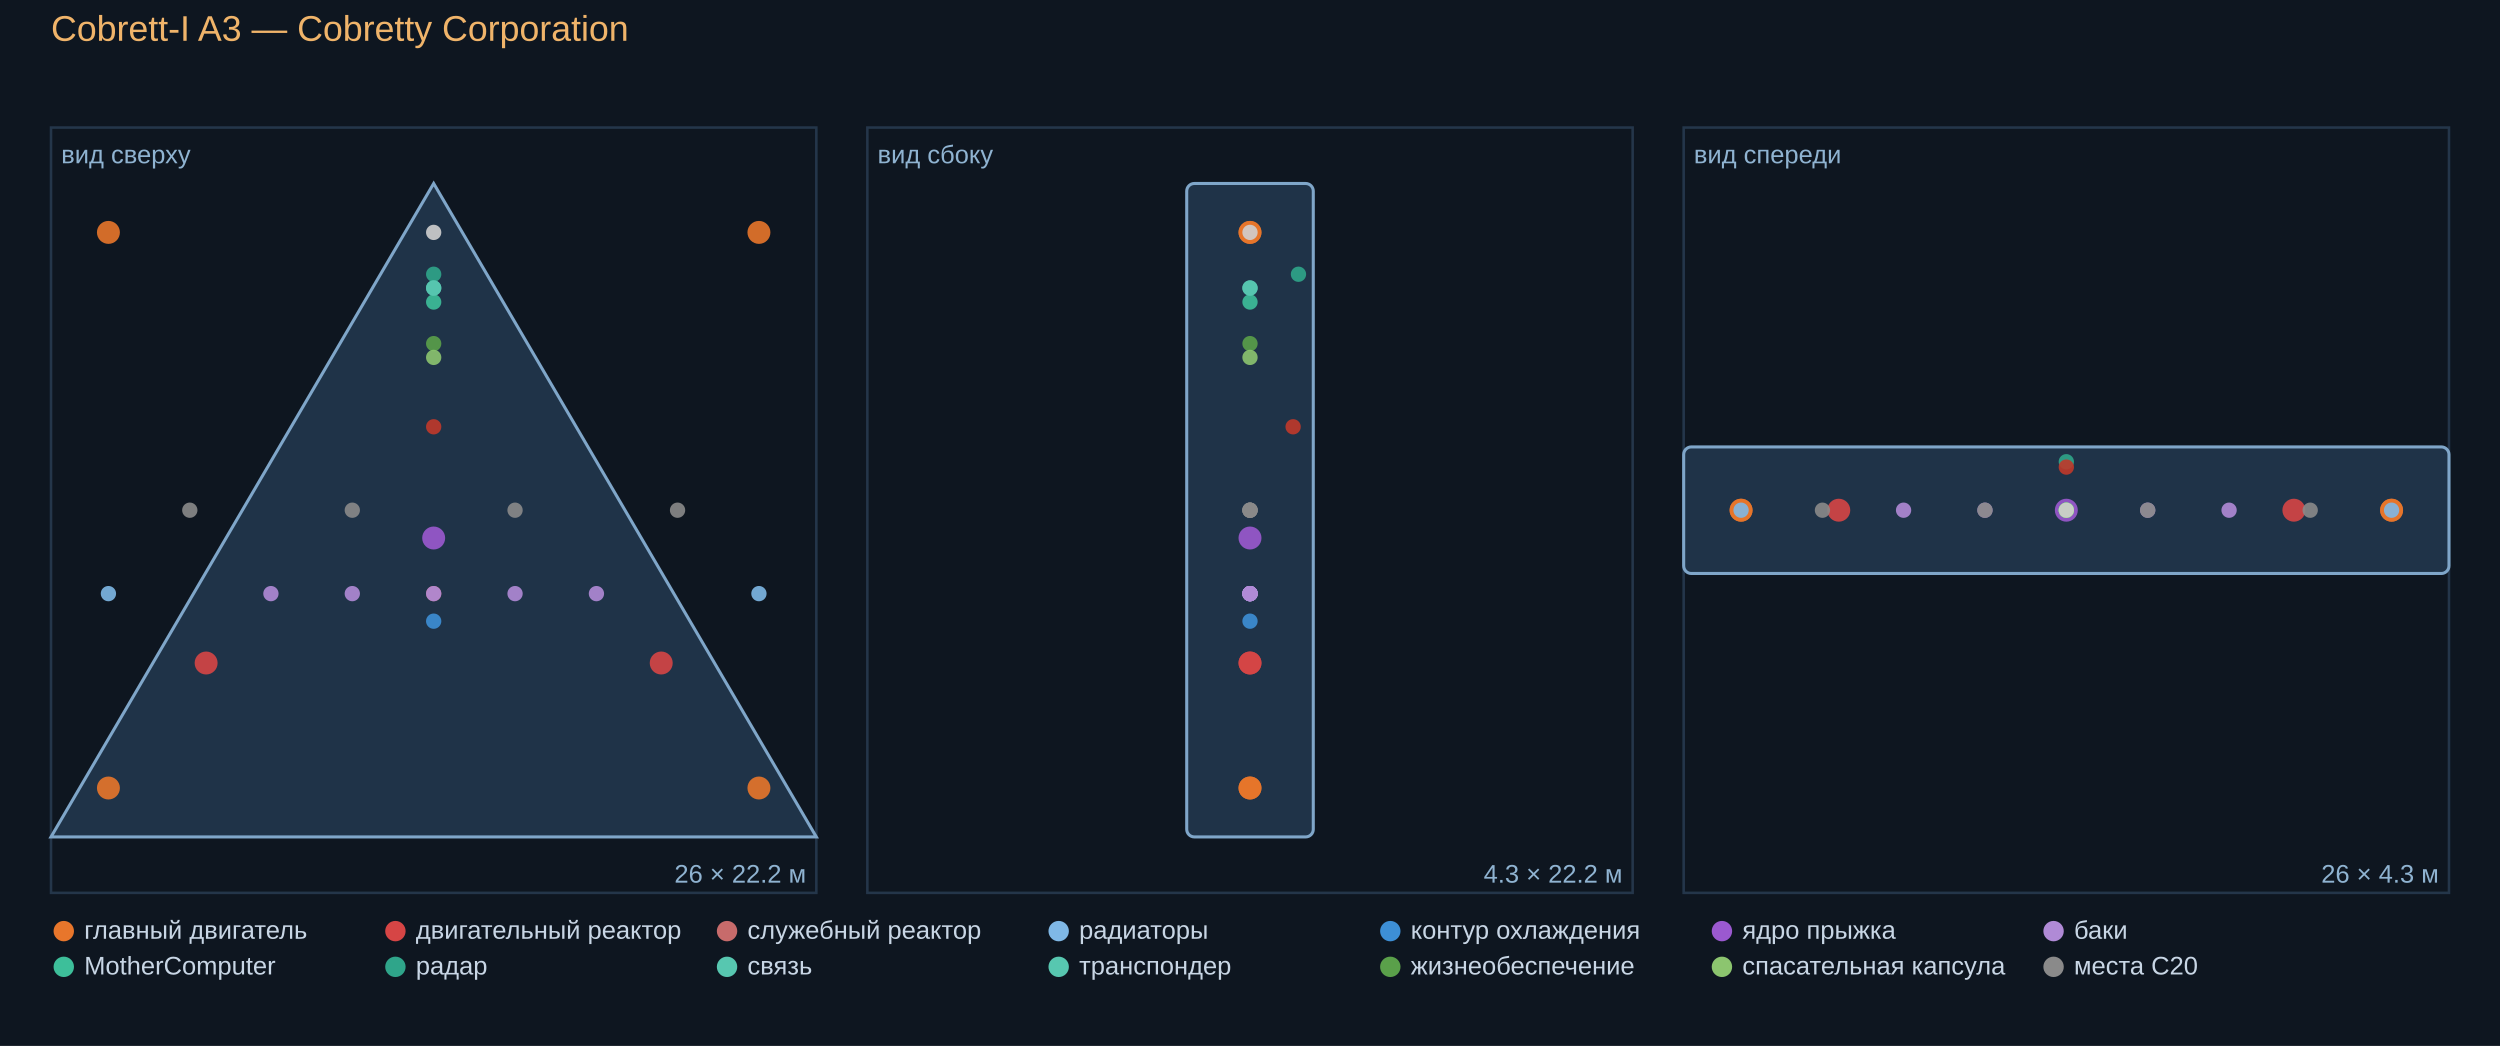
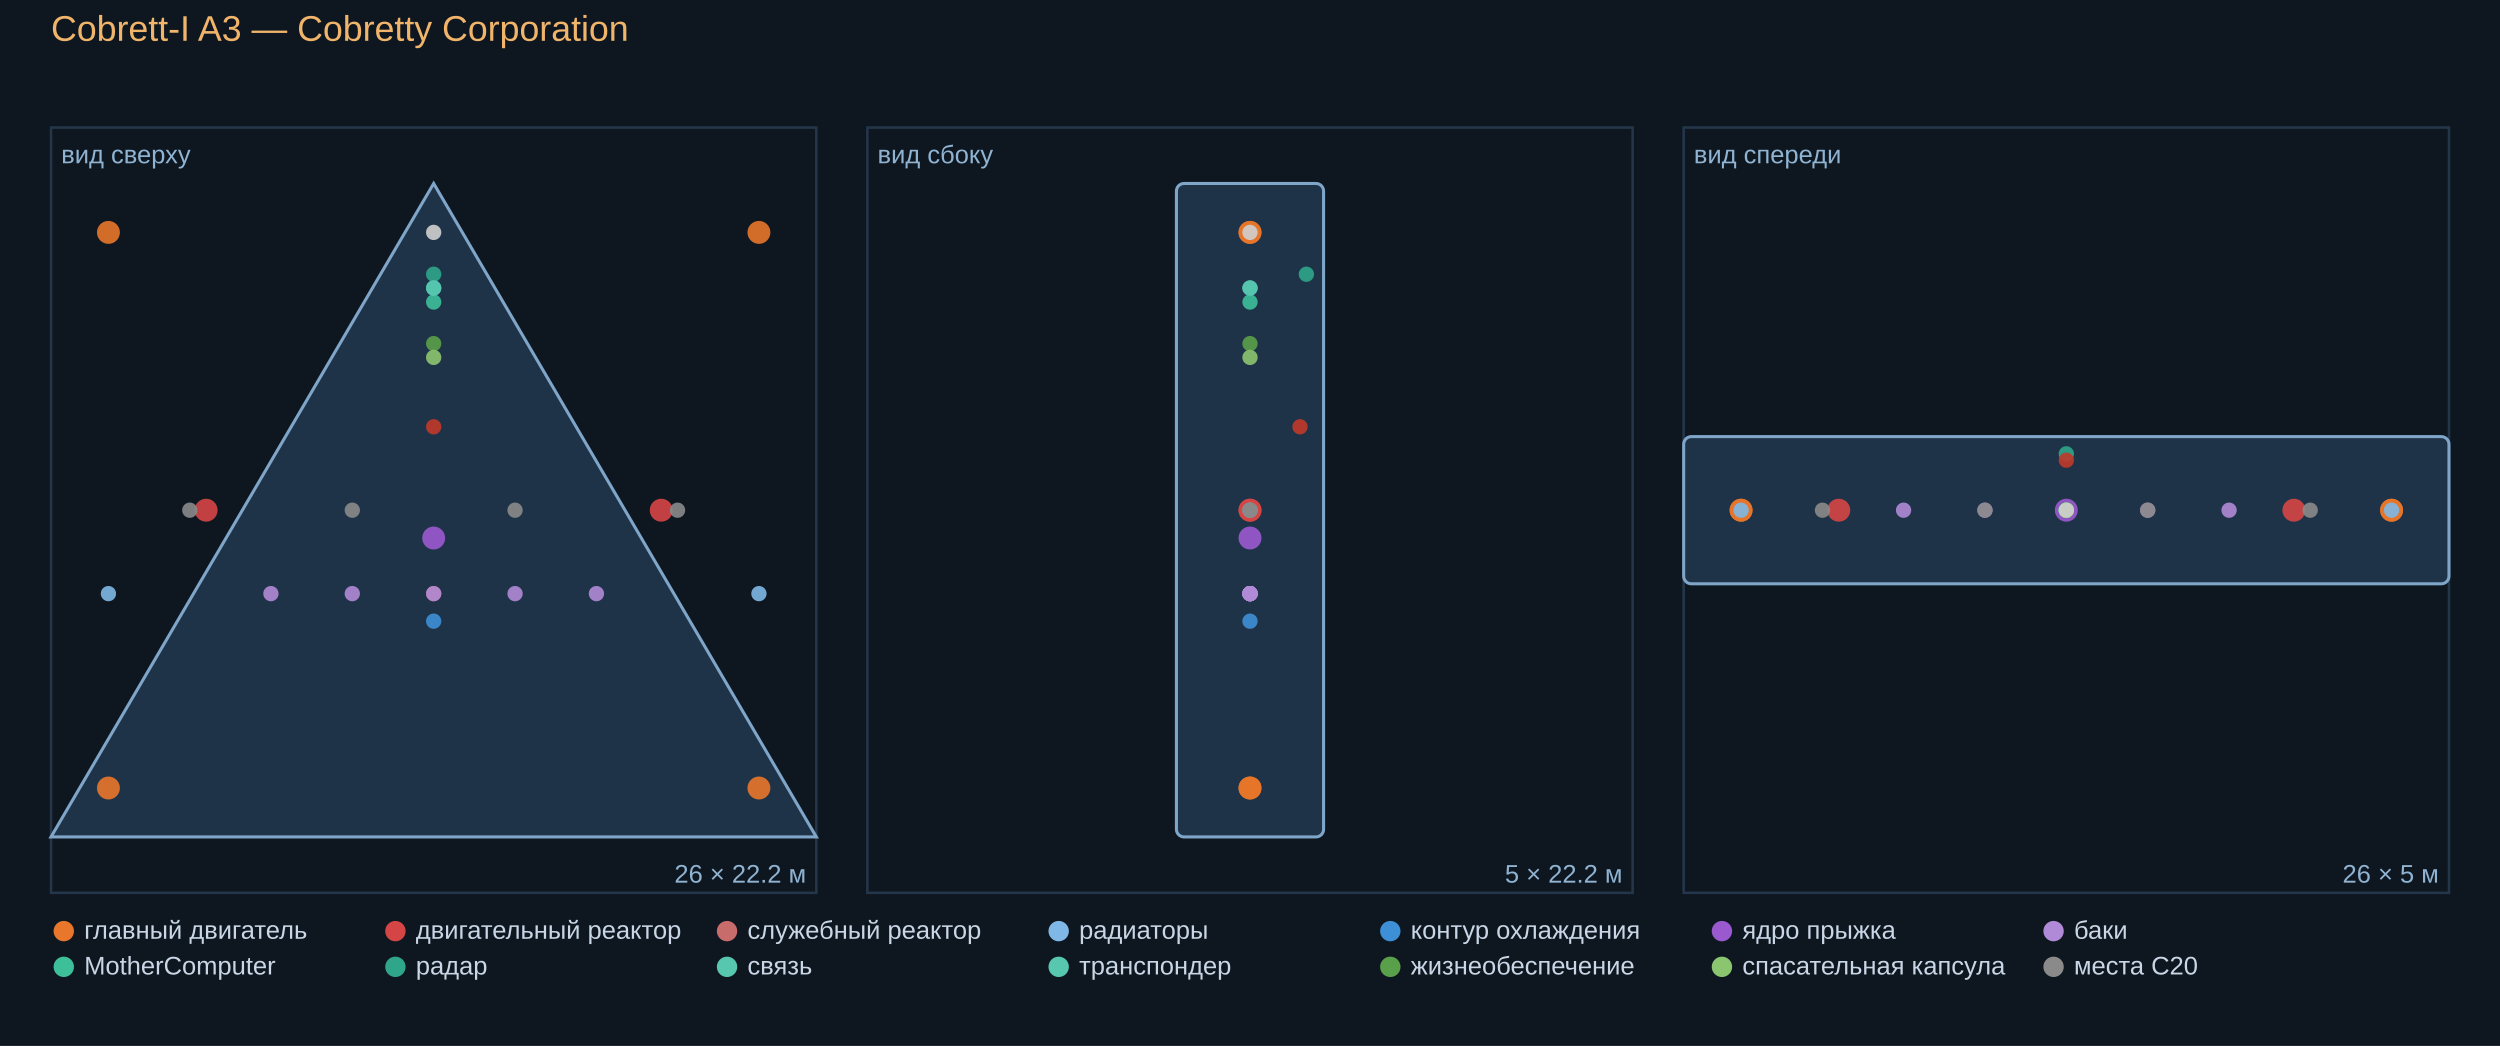
<svg xmlns="http://www.w3.org/2000/svg" viewBox="0 0 980 410" font-family="Segoe UI, Arial, sans-serif" font-size="10">
  <rect width="100%" height="100%" fill="#0e1620" />
  <text x="20" y="16" fill="#f0b46a" font-size="14">Cobrett-I A3 — Cobretty Corporation</text>
  <rect x="20.0" y="50" width="300.0" height="300.0" fill="none" stroke="#24364a" />
  <text x="24.0" y="64" fill="#8fb3d1">вид сверху</text>
  <g fill="#1f3348" stroke="#7fa6c9" stroke-width="1.2">
    <polygon points="170.0,71.923 320.0,328.077 20.0,328.077" />
  </g>
  <text x="316.0" y="346.0" fill="#8fb3d1" text-anchor="end">26 × 22.2 м</text>
  <circle cx="42.5" cy="308.9" r="4.5" fill="#e8762b" fill-opacity="0.9" />
  <circle cx="297.5" cy="308.9" r="4.5" fill="#e8762b" fill-opacity="0.9" />
  <circle cx="42.5" cy="91.1" r="4.5" fill="#e8762b" fill-opacity="0.9" />
  <circle cx="297.5" cy="91.1" r="4.5" fill="#e8762b" fill-opacity="0.9" />
-   <circle cx="80.8" cy="259.9" r="4.5" fill="#d64545" fill-opacity="0.9" />
-   <circle cx="259.2" cy="259.9" r="4.5" fill="#d64545" fill-opacity="0.9" />
+   <circle cx="80.8" cy="200.0" r="4.5" fill="#d64545" fill-opacity="0.9" />
+   <circle cx="259.2" cy="200.0" r="4.5" fill="#d64545" fill-opacity="0.9" />
  <circle cx="170.0" cy="232.7" r="3" fill="#c76b6b" fill-opacity="0.9" />
  <circle cx="42.5" cy="232.7" r="3" fill="#7fb8e6" fill-opacity="0.9" />
  <circle cx="297.5" cy="232.7" r="3" fill="#7fb8e6" fill-opacity="0.9" />
  <circle cx="170.0" cy="243.5" r="3" fill="#3d8fd6" fill-opacity="0.9" />
  <circle cx="170.0" cy="210.9" r="4.5" fill="#9b59d0" fill-opacity="0.9" />
  <circle cx="106.2" cy="232.7" r="3" fill="#b08ad6" fill-opacity="0.9" />
  <circle cx="170.0" cy="232.7" r="3" fill="#b08ad6" fill-opacity="0.9" />
  <circle cx="233.8" cy="232.7" r="3" fill="#b08ad6" fill-opacity="0.9" />
  <circle cx="138.1" cy="232.7" r="3" fill="#b08ad6" fill-opacity="0.9" />
  <circle cx="201.9" cy="232.7" r="3" fill="#b08ad6" fill-opacity="0.9" />
  <circle cx="170.0" cy="118.4" r="3" fill="#3dbf9a" fill-opacity="0.9" />
  <circle cx="170.0" cy="107.5" r="3" fill="#2fa58a" fill-opacity="0.9" />
  <circle cx="170.0" cy="112.9" r="3" fill="#57c7b0" fill-opacity="0.9" />
  <circle cx="170.0" cy="112.9" r="3" fill="#57c7b0" fill-opacity="0.9" />
  <circle cx="170.0" cy="134.7" r="3" fill="#5aa04a" fill-opacity="0.9" />
  <circle cx="170.0" cy="140.1" r="3" fill="#8cc56f" fill-opacity="0.9" />
  <circle cx="74.4" cy="200.0" r="3" fill="#8a8a8a" fill-opacity="0.9" />
  <circle cx="138.1" cy="200.0" r="3" fill="#8a8a8a" fill-opacity="0.9" />
  <circle cx="201.9" cy="200.0" r="3" fill="#8a8a8a" fill-opacity="0.9" />
  <circle cx="265.6" cy="200.0" r="3" fill="#8a8a8a" fill-opacity="0.9" />
  <circle cx="170.0" cy="91.1" r="3" fill="#d0d0d0" fill-opacity="0.9" />
  <circle cx="170.0" cy="167.3" r="3" fill="#c0392b" fill-opacity="0.9" />
  <rect x="340.0" y="50" width="300.0" height="300.0" fill="none" stroke="#24364a" />
  <text x="344.0" y="64" fill="#8fb3d1">вид сбоку</text>
  <g fill="#1f3348" stroke="#7fa6c9" stroke-width="1.2">
-     <rect x="465.192" y="71.923" width="49.615" height="256.154" rx="3" />
+     <rect x="461.154" y="71.923" width="57.692" height="256.154" rx="3" />
  </g>
-   <text x="636.0" y="346.0" fill="#8fb3d1" text-anchor="end">4.3 × 22.2 м</text>
+   <text x="636.0" y="346.0" fill="#8fb3d1" text-anchor="end">5 × 22.2 м</text>
  <circle cx="490.0" cy="308.9" r="4.5" fill="#e8762b" fill-opacity="0.9" />
  <circle cx="490.0" cy="308.9" r="4.5" fill="#e8762b" fill-opacity="0.9" />
  <circle cx="490.0" cy="91.1" r="4.5" fill="#e8762b" fill-opacity="0.9" />
  <circle cx="490.0" cy="91.1" r="4.5" fill="#e8762b" fill-opacity="0.9" />
-   <circle cx="490.0" cy="259.9" r="4.5" fill="#d64545" fill-opacity="0.9" />
-   <circle cx="490.0" cy="259.9" r="4.5" fill="#d64545" fill-opacity="0.9" />
+   <circle cx="490.0" cy="200.0" r="4.5" fill="#d64545" fill-opacity="0.9" />
+   <circle cx="490.0" cy="200.0" r="4.5" fill="#d64545" fill-opacity="0.9" />
  <circle cx="490.0" cy="232.7" r="3" fill="#c76b6b" fill-opacity="0.9" />
  <circle cx="490.0" cy="232.7" r="3" fill="#7fb8e6" fill-opacity="0.9" />
  <circle cx="490.0" cy="232.7" r="3" fill="#7fb8e6" fill-opacity="0.9" />
  <circle cx="490.0" cy="243.5" r="3" fill="#3d8fd6" fill-opacity="0.9" />
  <circle cx="490.0" cy="210.9" r="4.5" fill="#9b59d0" fill-opacity="0.9" />
  <circle cx="490.0" cy="232.7" r="3" fill="#b08ad6" fill-opacity="0.9" />
  <circle cx="490.0" cy="232.7" r="3" fill="#b08ad6" fill-opacity="0.9" />
  <circle cx="490.0" cy="232.7" r="3" fill="#b08ad6" fill-opacity="0.9" />
  <circle cx="490.0" cy="232.7" r="3" fill="#b08ad6" fill-opacity="0.9" />
  <circle cx="490.0" cy="232.7" r="3" fill="#b08ad6" fill-opacity="0.9" />
  <circle cx="490.0" cy="118.4" r="3" fill="#3dbf9a" fill-opacity="0.9" />
-   <circle cx="509.0" cy="107.5" r="3" fill="#2fa58a" fill-opacity="0.9" />
+   <circle cx="512.1" cy="107.5" r="3" fill="#2fa58a" fill-opacity="0.9" />
  <circle cx="490.0" cy="112.9" r="3" fill="#57c7b0" fill-opacity="0.9" />
  <circle cx="490.0" cy="112.9" r="3" fill="#57c7b0" fill-opacity="0.9" />
  <circle cx="490.0" cy="134.7" r="3" fill="#5aa04a" fill-opacity="0.9" />
  <circle cx="490.0" cy="140.1" r="3" fill="#8cc56f" fill-opacity="0.9" />
  <circle cx="490.0" cy="200.0" r="3" fill="#8a8a8a" fill-opacity="0.9" />
  <circle cx="490.0" cy="200.0" r="3" fill="#8a8a8a" fill-opacity="0.9" />
  <circle cx="490.0" cy="200.0" r="3" fill="#8a8a8a" fill-opacity="0.9" />
  <circle cx="490.0" cy="200.0" r="3" fill="#8a8a8a" fill-opacity="0.9" />
  <circle cx="490.0" cy="91.1" r="3" fill="#d0d0d0" fill-opacity="0.9" />
-   <circle cx="506.9" cy="167.3" r="3" fill="#c0392b" fill-opacity="0.9" />
+   <circle cx="509.6" cy="167.3" r="3" fill="#c0392b" fill-opacity="0.9" />
  <rect x="660.0" y="50" width="300.0" height="300.0" fill="none" stroke="#24364a" />
  <text x="664.0" y="64" fill="#8fb3d1">вид спереди</text>
  <g fill="#1f3348" stroke="#7fa6c9" stroke-width="1.2">
-     <rect x="660.0" y="175.192" width="300.0" height="49.615" rx="3" />
+     <rect x="660.0" y="171.154" width="300.0" height="57.692" rx="3" />
  </g>
-   <text x="956.0" y="346.0" fill="#8fb3d1" text-anchor="end">26 × 4.3 м</text>
+   <text x="956.0" y="346.0" fill="#8fb3d1" text-anchor="end">26 × 5 м</text>
  <circle cx="682.5" cy="200.0" r="4.5" fill="#e8762b" fill-opacity="0.9" />
  <circle cx="937.5" cy="200.0" r="4.5" fill="#e8762b" fill-opacity="0.9" />
  <circle cx="682.5" cy="200.0" r="4.5" fill="#e8762b" fill-opacity="0.9" />
  <circle cx="937.5" cy="200.0" r="4.5" fill="#e8762b" fill-opacity="0.9" />
  <circle cx="720.8" cy="200.0" r="4.5" fill="#d64545" fill-opacity="0.9" />
  <circle cx="899.2" cy="200.0" r="4.5" fill="#d64545" fill-opacity="0.9" />
  <circle cx="810.0" cy="200.0" r="3" fill="#c76b6b" fill-opacity="0.9" />
  <circle cx="682.5" cy="200.0" r="3" fill="#7fb8e6" fill-opacity="0.9" />
  <circle cx="937.5" cy="200.0" r="3" fill="#7fb8e6" fill-opacity="0.9" />
  <circle cx="810.0" cy="200.0" r="3" fill="#3d8fd6" fill-opacity="0.9" />
  <circle cx="810.0" cy="200.0" r="4.5" fill="#9b59d0" fill-opacity="0.9" />
  <circle cx="746.2" cy="200.0" r="3" fill="#b08ad6" fill-opacity="0.9" />
  <circle cx="810.0" cy="200.0" r="3" fill="#b08ad6" fill-opacity="0.9" />
  <circle cx="873.8" cy="200.0" r="3" fill="#b08ad6" fill-opacity="0.9" />
  <circle cx="778.1" cy="200.0" r="3" fill="#b08ad6" fill-opacity="0.9" />
  <circle cx="841.9" cy="200.0" r="3" fill="#b08ad6" fill-opacity="0.9" />
  <circle cx="810.0" cy="200.0" r="3" fill="#3dbf9a" fill-opacity="0.9" />
-   <circle cx="810.0" cy="181.0" r="3" fill="#2fa58a" fill-opacity="0.9" />
+   <circle cx="810.0" cy="177.9" r="3" fill="#2fa58a" fill-opacity="0.9" />
  <circle cx="810.0" cy="200.0" r="3" fill="#57c7b0" fill-opacity="0.9" />
  <circle cx="810.0" cy="200.0" r="3" fill="#57c7b0" fill-opacity="0.9" />
  <circle cx="810.0" cy="200.0" r="3" fill="#5aa04a" fill-opacity="0.9" />
  <circle cx="810.0" cy="200.0" r="3" fill="#8cc56f" fill-opacity="0.9" />
  <circle cx="714.4" cy="200.0" r="3" fill="#8a8a8a" fill-opacity="0.9" />
  <circle cx="778.1" cy="200.0" r="3" fill="#8a8a8a" fill-opacity="0.9" />
  <circle cx="841.9" cy="200.0" r="3" fill="#8a8a8a" fill-opacity="0.9" />
  <circle cx="905.6" cy="200.0" r="3" fill="#8a8a8a" fill-opacity="0.9" />
  <circle cx="810.0" cy="200.0" r="3" fill="#d0d0d0" fill-opacity="0.9" />
-   <circle cx="810.0" cy="183.1" r="3" fill="#c0392b" fill-opacity="0.9" />
+   <circle cx="810.0" cy="180.4" r="3" fill="#c0392b" fill-opacity="0.9" />
  <circle cx="25" cy="365.0" r="4" fill="#e8762b" />
  <text x="33" y="368.0" fill="#c8d6e5">главный двигатель</text>
  <circle cx="155" cy="365.0" r="4" fill="#d64545" />
  <text x="163" y="368.0" fill="#c8d6e5">двигательный реактор</text>
  <circle cx="285" cy="365.0" r="4" fill="#c76b6b" />
  <text x="293" y="368.0" fill="#c8d6e5">служебный реактор</text>
  <circle cx="415" cy="365.0" r="4" fill="#7fb8e6" />
  <text x="423" y="368.0" fill="#c8d6e5">радиаторы</text>
  <circle cx="545" cy="365.0" r="4" fill="#3d8fd6" />
  <text x="553" y="368.0" fill="#c8d6e5">контур охлаждения</text>
  <circle cx="675" cy="365.0" r="4" fill="#9b59d0" />
  <text x="683" y="368.0" fill="#c8d6e5">ядро прыжка</text>
  <circle cx="805" cy="365.0" r="4" fill="#b08ad6" />
  <text x="813" y="368.0" fill="#c8d6e5">баки</text>
  <circle cx="25" cy="379.0" r="4" fill="#3dbf9a" />
  <text x="33" y="382.0" fill="#c8d6e5">MotherComputer</text>
  <circle cx="155" cy="379.0" r="4" fill="#2fa58a" />
  <text x="163" y="382.0" fill="#c8d6e5">радар</text>
  <circle cx="285" cy="379.0" r="4" fill="#57c7b0" />
  <text x="293" y="382.0" fill="#c8d6e5">связь</text>
  <circle cx="415" cy="379.0" r="4" fill="#57c7b0" />
  <text x="423" y="382.0" fill="#c8d6e5">транспондер</text>
  <circle cx="545" cy="379.0" r="4" fill="#5aa04a" />
  <text x="553" y="382.0" fill="#c8d6e5">жизнеобеспечение</text>
  <circle cx="675" cy="379.0" r="4" fill="#8cc56f" />
  <text x="683" y="382.0" fill="#c8d6e5">спасательная капсула</text>
  <circle cx="805" cy="379.0" r="4" fill="#8a8a8a" />
  <text x="813" y="382.0" fill="#c8d6e5">места C20</text>
</svg>
